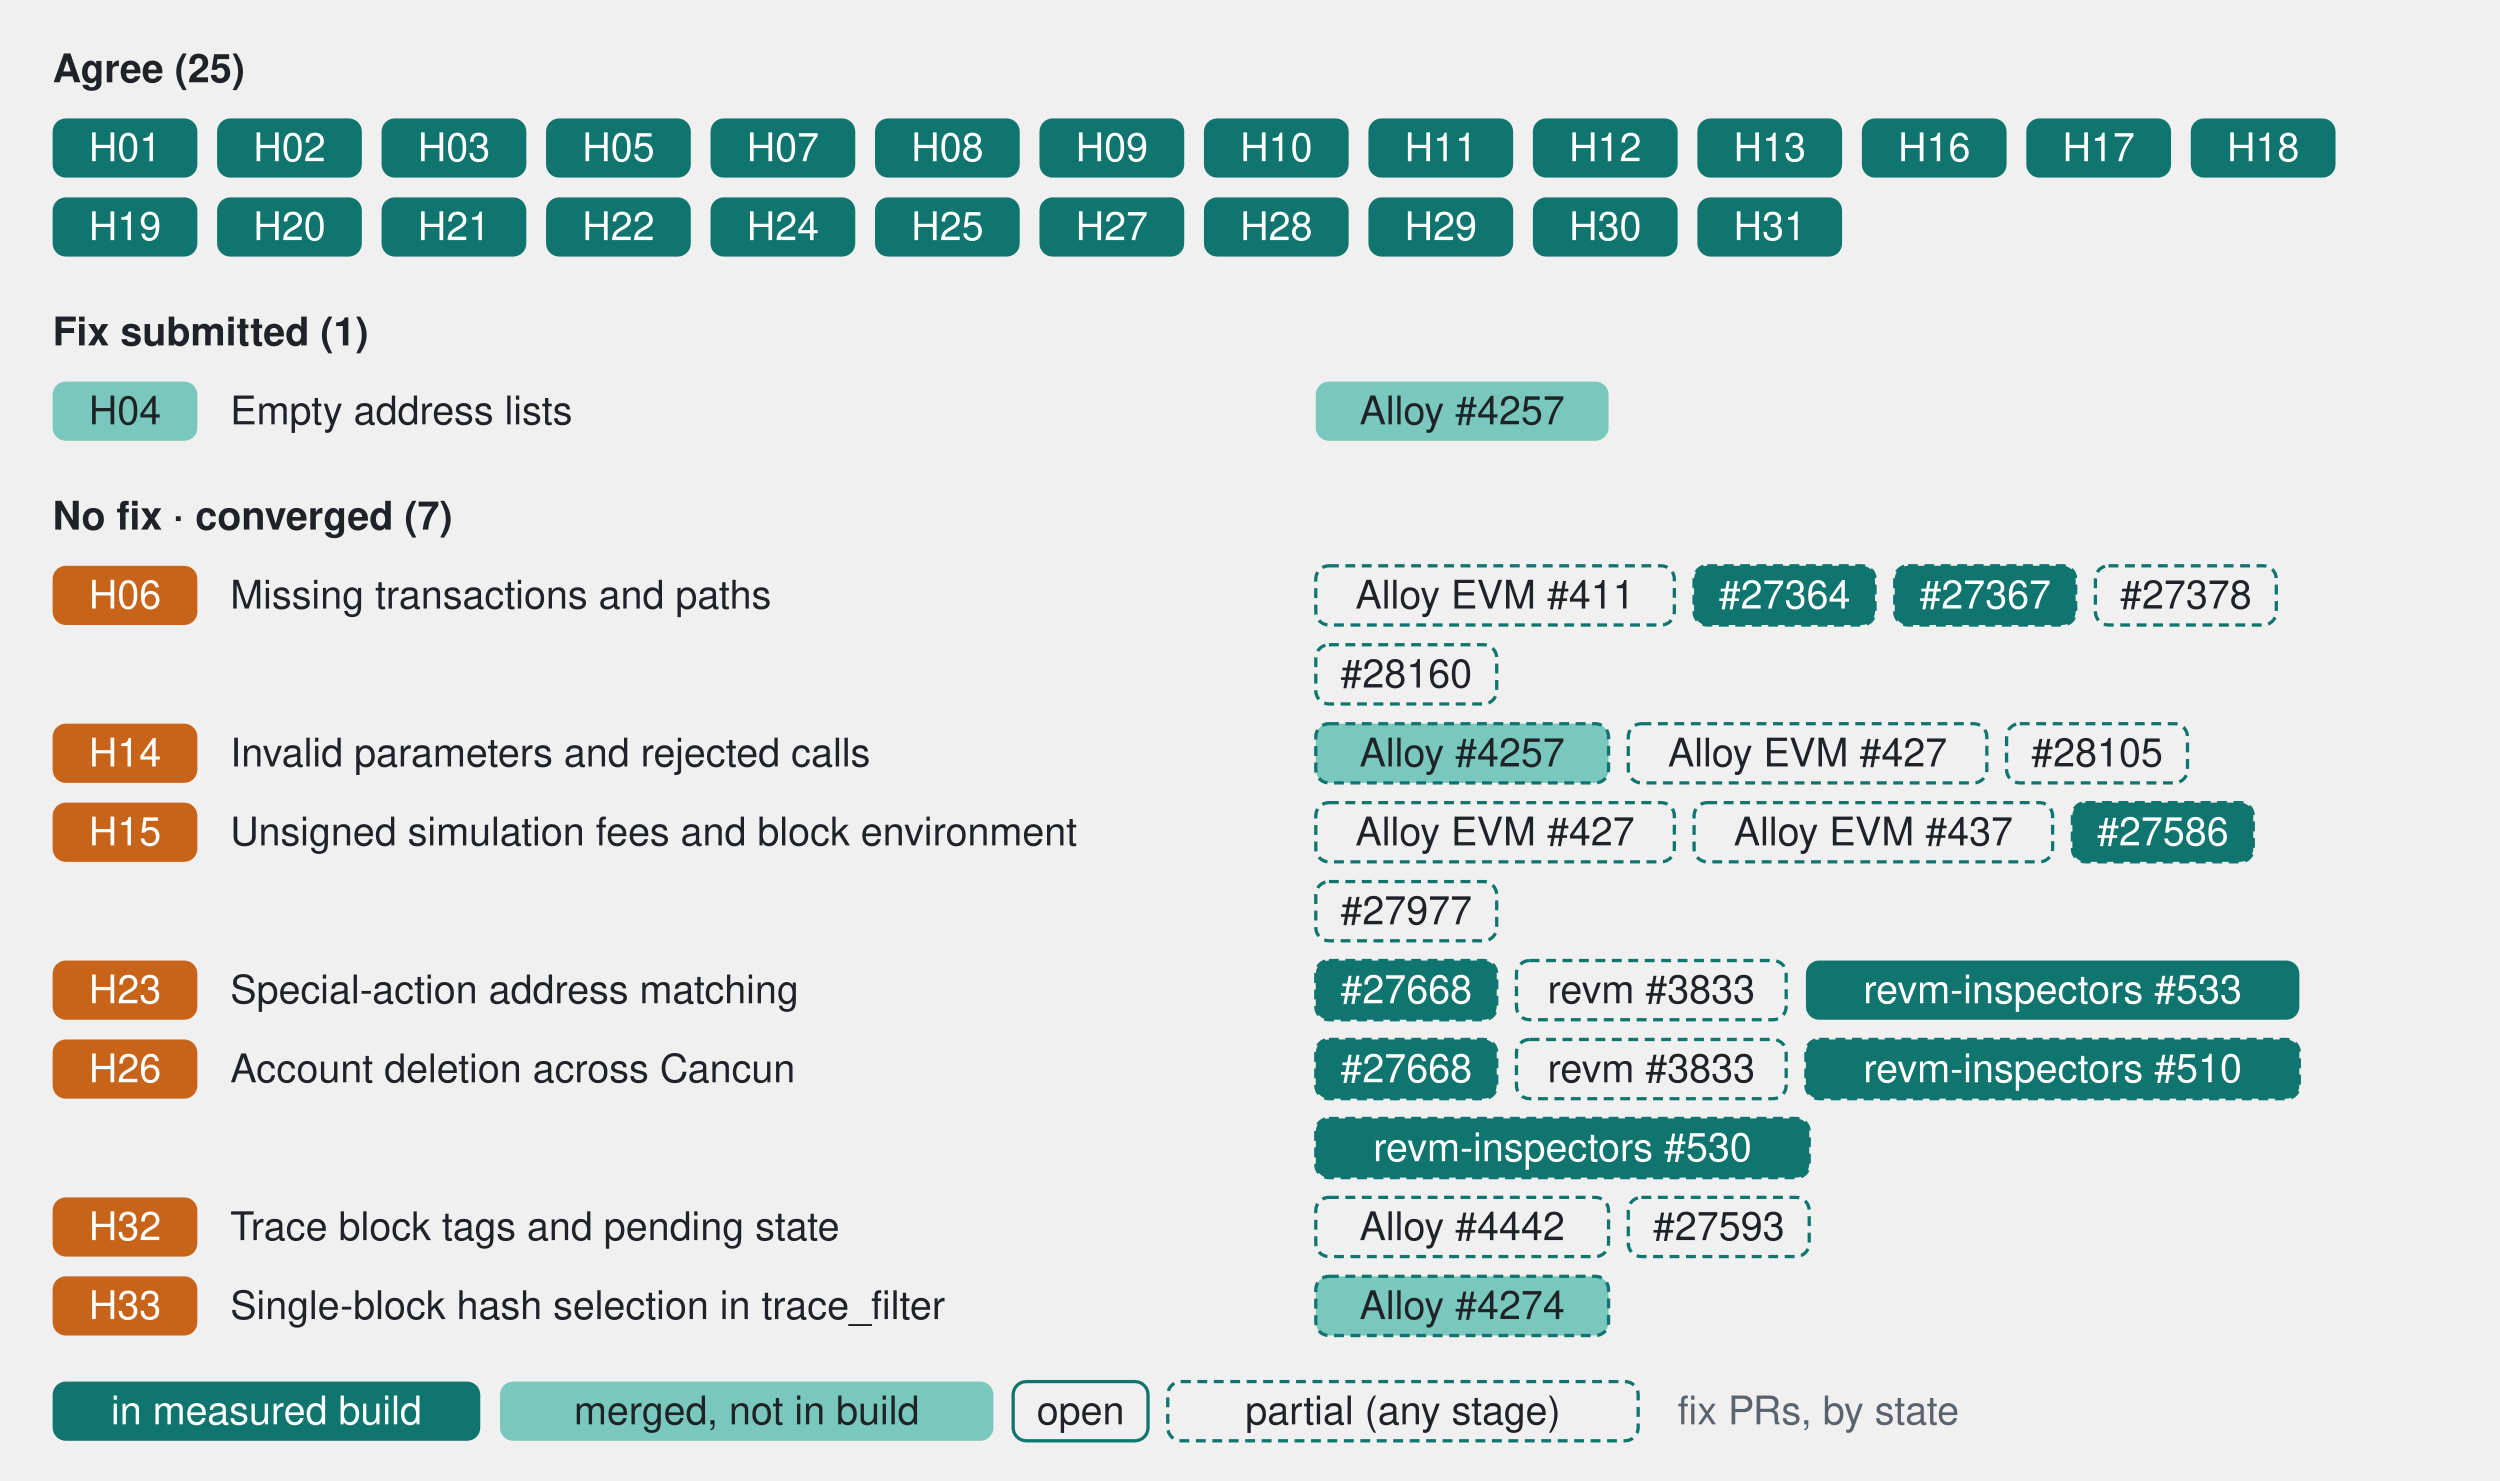
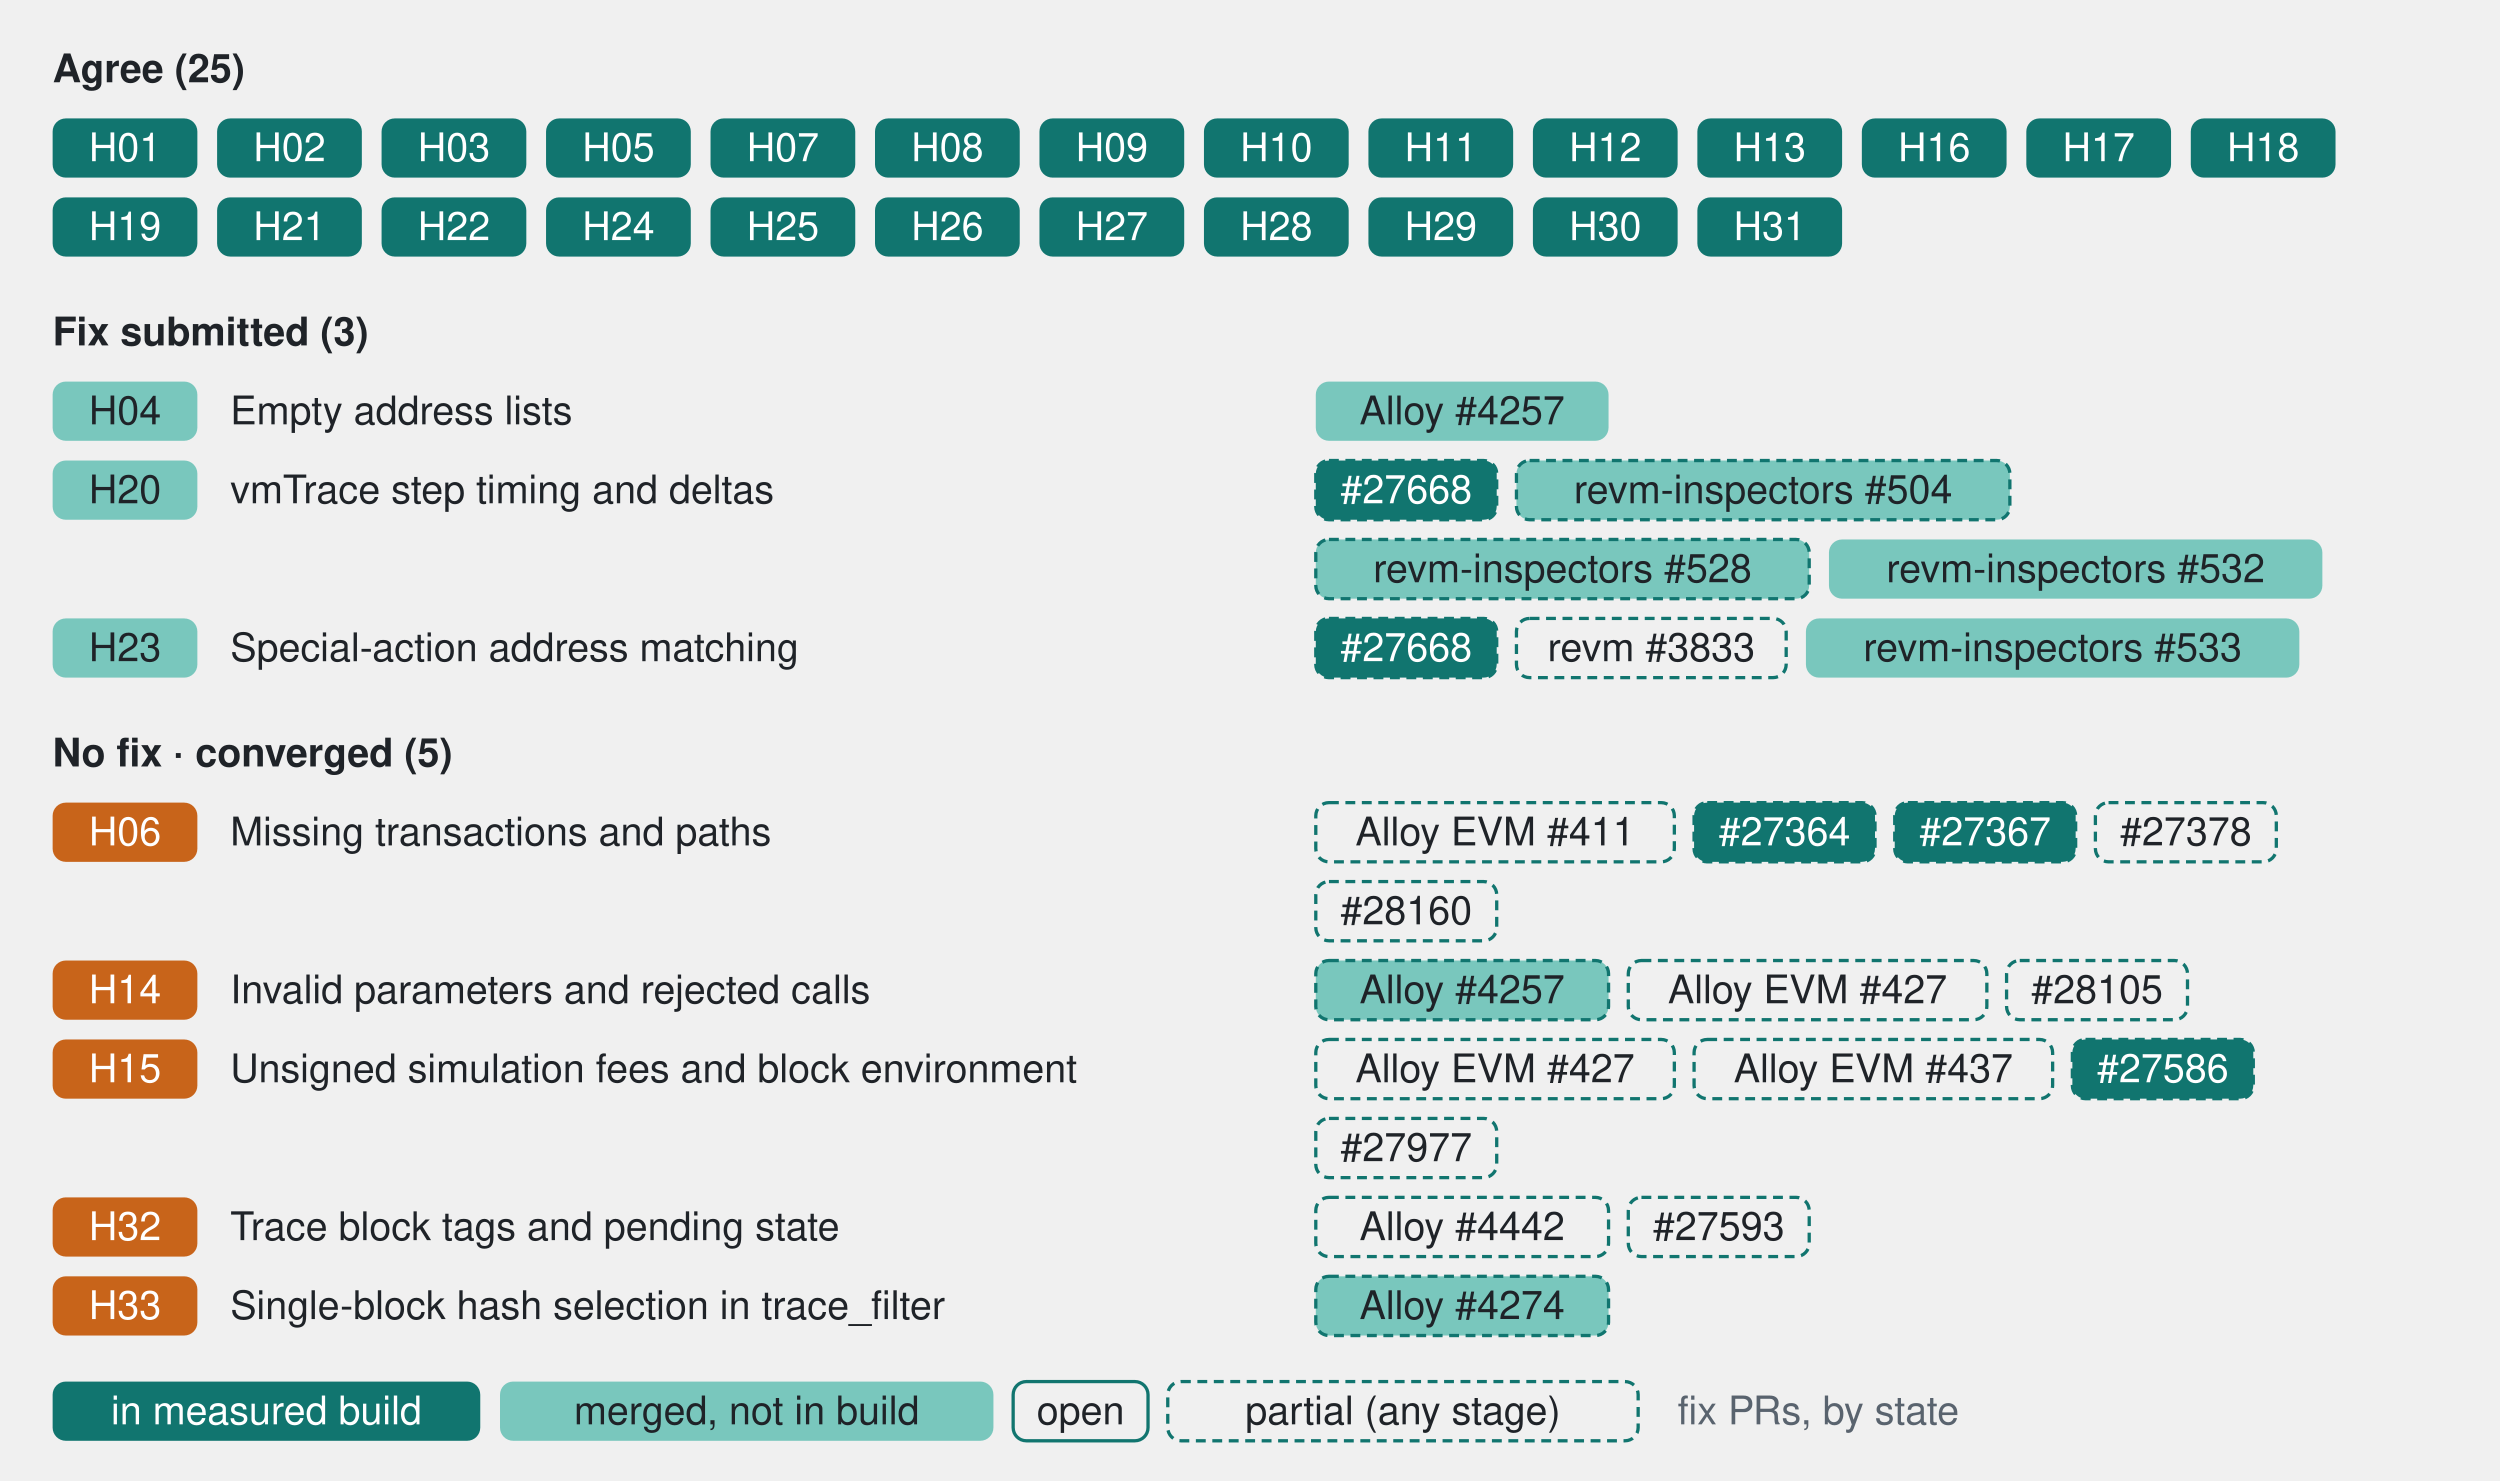
<svg xmlns="http://www.w3.org/2000/svg" width="760" height="450" viewBox="0 0 760 450" role="img" aria-labelledby="title">
  <style>text{font-family:-apple-system,BlinkMacSystemFont,"Segoe UI",Helvetica,Arial,sans-serif;font-size:12px}.head{font-weight:600}.partial{stroke-dasharray:3 2}.label{fill:#1f2328}.muted{fill:#59636e}.pr{fill:none;stroke:#11756f}.edge{stroke:#11756f}.b-agree{fill:#11756f}.n-agree{fill:#ffffff}.b-fix{fill:#79c7bd}.n-fix{fill:#1f2328}.b-converged{fill:#c8641a}.n-converged{fill:#ffffff}.b-review{fill:#f2b36b}.n-review{fill:#1f2328}.b-policy{fill:#8172c4}.n-policy{fill:#ffffff}.b-unmeasured{fill:#dde1e6}.n-unmeasured{fill:#1f2328}@media (prefers-color-scheme:dark){.label{fill:#e6edf3}.muted{fill:#9198a1}.pr{fill:none;stroke:#3aa59a}.edge{stroke:#3aa59a}.b-agree{fill:#3aa59a}.n-agree{fill:#0d1117}.b-fix{fill:#1a6b62}.n-fix{fill:#ffffff}.b-converged{fill:#e5843a}.n-converged{fill:#0d1117}.b-review{fill:#8f5420}.n-review{fill:#ffffff}.b-policy{fill:#9b8fe0}.n-policy{fill:#0d1117}.b-unmeasured{fill:#2d333b}.n-unmeasured{fill:#e6edf3}}</style>
  <text class="label head" x="16" y="25">Agree (25)</text>
  <rect class="b-agree" x="16" y="36" width="44" height="18" rx="4" />
  <text class="n-agree" x="38" y="49" text-anchor="middle">H01</text>
  <rect class="b-agree" x="66" y="36" width="44" height="18" rx="4" />
  <text class="n-agree" x="88" y="49" text-anchor="middle">H02</text>
  <rect class="b-agree" x="116" y="36" width="44" height="18" rx="4" />
  <text class="n-agree" x="138" y="49" text-anchor="middle">H03</text>
  <rect class="b-agree" x="166" y="36" width="44" height="18" rx="4" />
  <text class="n-agree" x="188" y="49" text-anchor="middle">H05</text>
  <rect class="b-agree" x="216" y="36" width="44" height="18" rx="4" />
  <text class="n-agree" x="238" y="49" text-anchor="middle">H07</text>
  <rect class="b-agree" x="266" y="36" width="44" height="18" rx="4" />
  <text class="n-agree" x="288" y="49" text-anchor="middle">H08</text>
  <rect class="b-agree" x="316" y="36" width="44" height="18" rx="4" />
  <text class="n-agree" x="338" y="49" text-anchor="middle">H09</text>
  <rect class="b-agree" x="366" y="36" width="44" height="18" rx="4" />
  <text class="n-agree" x="388" y="49" text-anchor="middle">H10</text>
  <rect class="b-agree" x="416" y="36" width="44" height="18" rx="4" />
  <text class="n-agree" x="438" y="49" text-anchor="middle">H11</text>
  <rect class="b-agree" x="466" y="36" width="44" height="18" rx="4" />
  <text class="n-agree" x="488" y="49" text-anchor="middle">H12</text>
  <rect class="b-agree" x="516" y="36" width="44" height="18" rx="4" />
  <text class="n-agree" x="538" y="49" text-anchor="middle">H13</text>
  <rect class="b-agree" x="566" y="36" width="44" height="18" rx="4" />
  <text class="n-agree" x="588" y="49" text-anchor="middle">H16</text>
  <rect class="b-agree" x="616" y="36" width="44" height="18" rx="4" />
  <text class="n-agree" x="638" y="49" text-anchor="middle">H17</text>
  <rect class="b-agree" x="666" y="36" width="44" height="18" rx="4" />
  <text class="n-agree" x="688" y="49" text-anchor="middle">H18</text>
  <rect class="b-agree" x="16" y="60" width="44" height="18" rx="4" />
  <text class="n-agree" x="38" y="73" text-anchor="middle">H19</text>
  <rect class="b-agree" x="66" y="60" width="44" height="18" rx="4" />
-   <text class="n-agree" x="88" y="73" text-anchor="middle">H20</text>
+   <text class="n-agree" x="88" y="73" text-anchor="middle">H21</text>
  <rect class="b-agree" x="116" y="60" width="44" height="18" rx="4" />
-   <text class="n-agree" x="138" y="73" text-anchor="middle">H21</text>
+   <text class="n-agree" x="138" y="73" text-anchor="middle">H22</text>
  <rect class="b-agree" x="166" y="60" width="44" height="18" rx="4" />
-   <text class="n-agree" x="188" y="73" text-anchor="middle">H22</text>
+   <text class="n-agree" x="188" y="73" text-anchor="middle">H24</text>
  <rect class="b-agree" x="216" y="60" width="44" height="18" rx="4" />
-   <text class="n-agree" x="238" y="73" text-anchor="middle">H24</text>
+   <text class="n-agree" x="238" y="73" text-anchor="middle">H25</text>
  <rect class="b-agree" x="266" y="60" width="44" height="18" rx="4" />
-   <text class="n-agree" x="288" y="73" text-anchor="middle">H25</text>
+   <text class="n-agree" x="288" y="73" text-anchor="middle">H26</text>
  <rect class="b-agree" x="316" y="60" width="44" height="18" rx="4" />
  <text class="n-agree" x="338" y="73" text-anchor="middle">H27</text>
  <rect class="b-agree" x="366" y="60" width="44" height="18" rx="4" />
  <text class="n-agree" x="388" y="73" text-anchor="middle">H28</text>
  <rect class="b-agree" x="416" y="60" width="44" height="18" rx="4" />
  <text class="n-agree" x="438" y="73" text-anchor="middle">H29</text>
  <rect class="b-agree" x="466" y="60" width="44" height="18" rx="4" />
  <text class="n-agree" x="488" y="73" text-anchor="middle">H30</text>
  <rect class="b-agree" x="516" y="60" width="44" height="18" rx="4" />
  <text class="n-agree" x="538" y="73" text-anchor="middle">H31</text>
-   <text class="label head" x="16" y="105">Fix submitted (1)</text>
+   <text class="label head" x="16" y="105">Fix submitted (3)</text>
  <rect class="b-fix" x="16" y="116" width="44" height="18" rx="4" />
  <text class="n-fix" x="38" y="129" text-anchor="middle">H04</text>
  <text class="label" x="70" y="129">Empty address lists</text>
  <rect class="b-fix" x="400" y="116" width="89" height="18" rx="4" />
  <text class="n-fix" x="444.5" y="129" text-anchor="middle">Alloy #4257</text>
-   <text class="label head" x="16" y="161">No fix · converged (7)</text>
-   <rect class="b-converged" x="16" y="172" width="44" height="18" rx="4" />
-   <text class="n-converged" x="38" y="185" text-anchor="middle">H06</text>
-   <text class="label" x="70" y="185">Missing transactions and paths</text>
-   <rect class="pr edge partial" x="400" y="172" width="109" height="18" rx="4" />
-   <text class="label" x="454.5" y="185" text-anchor="middle">Alloy EVM #411</text>
-   <rect class="b-agree edge partial" x="515" y="172" width="55" height="18" rx="4" />
-   <text class="n-agree" x="542.5" y="185" text-anchor="middle">#27364</text>
-   <rect class="b-agree edge partial" x="576" y="172" width="55" height="18" rx="4" />
-   <text class="n-agree" x="603.5" y="185" text-anchor="middle">#27367</text>
-   <rect class="pr edge partial" x="637" y="172" width="55" height="18" rx="4" />
-   <text class="label" x="664.5" y="185" text-anchor="middle">#27378</text>
-   <rect class="pr edge partial" x="400" y="196" width="55" height="18" rx="4" />
-   <text class="label" x="427.5" y="209" text-anchor="middle">#28160</text>
-   <rect class="b-converged" x="16" y="220" width="44" height="18" rx="4" />
-   <text class="n-converged" x="38" y="233" text-anchor="middle">H14</text>
-   <text class="label" x="70" y="233">Invalid parameters and rejected calls</text>
-   <rect class="b-fix edge partial" x="400" y="220" width="89" height="18" rx="4" />
-   <text class="n-fix" x="444.5" y="233" text-anchor="middle">Alloy #4257</text>
-   <rect class="pr edge partial" x="495" y="220" width="109" height="18" rx="4" />
-   <text class="label" x="549.5" y="233" text-anchor="middle">Alloy EVM #427</text>
-   <rect class="pr edge partial" x="610" y="220" width="55" height="18" rx="4" />
-   <text class="label" x="637.5" y="233" text-anchor="middle">#28105</text>
+   <rect class="b-fix" x="16" y="140" width="44" height="18" rx="4" />
+   <text class="n-fix" x="38" y="153" text-anchor="middle">H20</text>
+   <text class="label" x="70" y="153">vmTrace step timing and deltas</text>
+   <rect class="b-agree edge partial" x="400" y="140" width="55" height="18" rx="4" />
+   <text class="n-agree" x="427.5" y="153" text-anchor="middle">#27668</text>
+   <rect class="b-fix edge partial" x="461" y="140" width="150" height="18" rx="4" />
+   <text class="n-fix" x="536" y="153" text-anchor="middle">revm-inspectors #504</text>
+   <rect class="b-fix edge partial" x="400" y="164" width="150" height="18" rx="4" />
+   <text class="n-fix" x="475" y="177" text-anchor="middle">revm-inspectors #528</text>
+   <rect class="b-fix" x="556" y="164" width="150" height="18" rx="4" />
+   <text class="n-fix" x="631" y="177" text-anchor="middle">revm-inspectors #532</text>
+   <rect class="b-fix" x="16" y="188" width="44" height="18" rx="4" />
+   <text class="n-fix" x="38" y="201" text-anchor="middle">H23</text>
+   <text class="label" x="70" y="201">Special-action address matching</text>
+   <rect class="b-agree edge partial" x="400" y="188" width="55" height="18" rx="4" />
+   <text class="n-agree" x="427.5" y="201" text-anchor="middle">#27668</text>
+   <rect class="pr edge partial" x="461" y="188" width="82" height="18" rx="4" />
+   <text class="label" x="502" y="201" text-anchor="middle">revm #3833</text>
+   <rect class="b-fix" x="549" y="188" width="150" height="18" rx="4" />
+   <text class="n-fix" x="624" y="201" text-anchor="middle">revm-inspectors #533</text>
+   <text class="label head" x="16" y="233">No fix · converged (5)</text>
  <rect class="b-converged" x="16" y="244" width="44" height="18" rx="4" />
-   <text class="n-converged" x="38" y="257" text-anchor="middle">H15</text>
-   <text class="label" x="70" y="257">Unsigned simulation fees and block environment</text>
+   <text class="n-converged" x="38" y="257" text-anchor="middle">H06</text>
+   <text class="label" x="70" y="257">Missing transactions and paths</text>
  <rect class="pr edge partial" x="400" y="244" width="109" height="18" rx="4" />
-   <text class="label" x="454.5" y="257" text-anchor="middle">Alloy EVM #427</text>
-   <rect class="pr edge partial" x="515" y="244" width="109" height="18" rx="4" />
-   <text class="label" x="569.5" y="257" text-anchor="middle">Alloy EVM #437</text>
-   <rect class="b-agree edge partial" x="630" y="244" width="55" height="18" rx="4" />
-   <text class="n-agree" x="657.5" y="257" text-anchor="middle">#27586</text>
+   <text class="label" x="454.5" y="257" text-anchor="middle">Alloy EVM #411</text>
+   <rect class="b-agree edge partial" x="515" y="244" width="55" height="18" rx="4" />
+   <text class="n-agree" x="542.5" y="257" text-anchor="middle">#27364</text>
+   <rect class="b-agree edge partial" x="576" y="244" width="55" height="18" rx="4" />
+   <text class="n-agree" x="603.5" y="257" text-anchor="middle">#27367</text>
+   <rect class="pr edge partial" x="637" y="244" width="55" height="18" rx="4" />
+   <text class="label" x="664.5" y="257" text-anchor="middle">#27378</text>
  <rect class="pr edge partial" x="400" y="268" width="55" height="18" rx="4" />
-   <text class="label" x="427.5" y="281" text-anchor="middle">#27977</text>
+   <text class="label" x="427.5" y="281" text-anchor="middle">#28160</text>
  <rect class="b-converged" x="16" y="292" width="44" height="18" rx="4" />
-   <text class="n-converged" x="38" y="305" text-anchor="middle">H23</text>
-   <text class="label" x="70" y="305">Special-action address matching</text>
-   <rect class="b-agree edge partial" x="400" y="292" width="55" height="18" rx="4" />
-   <text class="n-agree" x="427.5" y="305" text-anchor="middle">#27668</text>
-   <rect class="pr edge partial" x="461" y="292" width="82" height="18" rx="4" />
-   <text class="label" x="502" y="305" text-anchor="middle">revm #3833</text>
-   <rect class="b-agree" x="549" y="292" width="150" height="18" rx="4" />
-   <text class="n-agree" x="624" y="305" text-anchor="middle">revm-inspectors #533</text>
+   <text class="n-converged" x="38" y="305" text-anchor="middle">H14</text>
+   <text class="label" x="70" y="305">Invalid parameters and rejected calls</text>
+   <rect class="b-fix edge partial" x="400" y="292" width="89" height="18" rx="4" />
+   <text class="n-fix" x="444.5" y="305" text-anchor="middle">Alloy #4257</text>
+   <rect class="pr edge partial" x="495" y="292" width="109" height="18" rx="4" />
+   <text class="label" x="549.5" y="305" text-anchor="middle">Alloy EVM #427</text>
+   <rect class="pr edge partial" x="610" y="292" width="55" height="18" rx="4" />
+   <text class="label" x="637.5" y="305" text-anchor="middle">#28105</text>
  <rect class="b-converged" x="16" y="316" width="44" height="18" rx="4" />
-   <text class="n-converged" x="38" y="329" text-anchor="middle">H26</text>
-   <text class="label" x="70" y="329">Account deletion across Cancun</text>
-   <rect class="b-agree edge partial" x="400" y="316" width="55" height="18" rx="4" />
-   <text class="n-agree" x="427.5" y="329" text-anchor="middle">#27668</text>
-   <rect class="pr edge partial" x="461" y="316" width="82" height="18" rx="4" />
-   <text class="label" x="502" y="329" text-anchor="middle">revm #3833</text>
-   <rect class="b-agree edge partial" x="549" y="316" width="150" height="18" rx="4" />
-   <text class="n-agree" x="624" y="329" text-anchor="middle">revm-inspectors #510</text>
-   <rect class="b-agree edge partial" x="400" y="340" width="150" height="18" rx="4" />
-   <text class="n-agree" x="475" y="353" text-anchor="middle">revm-inspectors #530</text>
+   <text class="n-converged" x="38" y="329" text-anchor="middle">H15</text>
+   <text class="label" x="70" y="329">Unsigned simulation fees and block environment</text>
+   <rect class="pr edge partial" x="400" y="316" width="109" height="18" rx="4" />
+   <text class="label" x="454.5" y="329" text-anchor="middle">Alloy EVM #427</text>
+   <rect class="pr edge partial" x="515" y="316" width="109" height="18" rx="4" />
+   <text class="label" x="569.5" y="329" text-anchor="middle">Alloy EVM #437</text>
+   <rect class="b-agree edge partial" x="630" y="316" width="55" height="18" rx="4" />
+   <text class="n-agree" x="657.5" y="329" text-anchor="middle">#27586</text>
+   <rect class="pr edge partial" x="400" y="340" width="55" height="18" rx="4" />
+   <text class="label" x="427.5" y="353" text-anchor="middle">#27977</text>
  <rect class="b-converged" x="16" y="364" width="44" height="18" rx="4" />
  <text class="n-converged" x="38" y="377" text-anchor="middle">H32</text>
  <text class="label" x="70" y="377">Trace block tags and pending state</text>
  <rect class="pr edge partial" x="400" y="364" width="89" height="18" rx="4" />
  <text class="label" x="444.5" y="377" text-anchor="middle">Alloy #4442</text>
  <rect class="pr edge partial" x="495" y="364" width="55" height="18" rx="4" />
  <text class="label" x="522.5" y="377" text-anchor="middle">#27593</text>
  <rect class="b-converged" x="16" y="388" width="44" height="18" rx="4" />
  <text class="n-converged" x="38" y="401" text-anchor="middle">H33</text>
  <text class="label" x="70" y="401">Single-block hash selection in trace_filter</text>
  <rect class="b-fix edge partial" x="400" y="388" width="89" height="18" rx="4" />
  <text class="n-fix" x="444.5" y="401" text-anchor="middle">Alloy #4274</text>
  <rect class="b-agree" x="16" y="420" width="130" height="18" rx="4" />
  <text class="n-agree" x="81" y="433" text-anchor="middle">in measured build</text>
  <rect class="b-fix" x="152" y="420" width="150" height="18" rx="4" />
  <text class="n-fix" x="227" y="433" text-anchor="middle">merged, not in build</text>
  <rect class="pr" x="308" y="420" width="41" height="18" rx="4" />
  <text class="label" x="328.5" y="433" text-anchor="middle">open</text>
  <rect class="pr partial" x="355" y="420" width="143" height="18" rx="4" />
  <text class="label" x="426.5" y="433" text-anchor="middle">partial (any stage)</text>
  <text class="muted" x="510" y="433">fix PRs, by state</text>
</svg>
